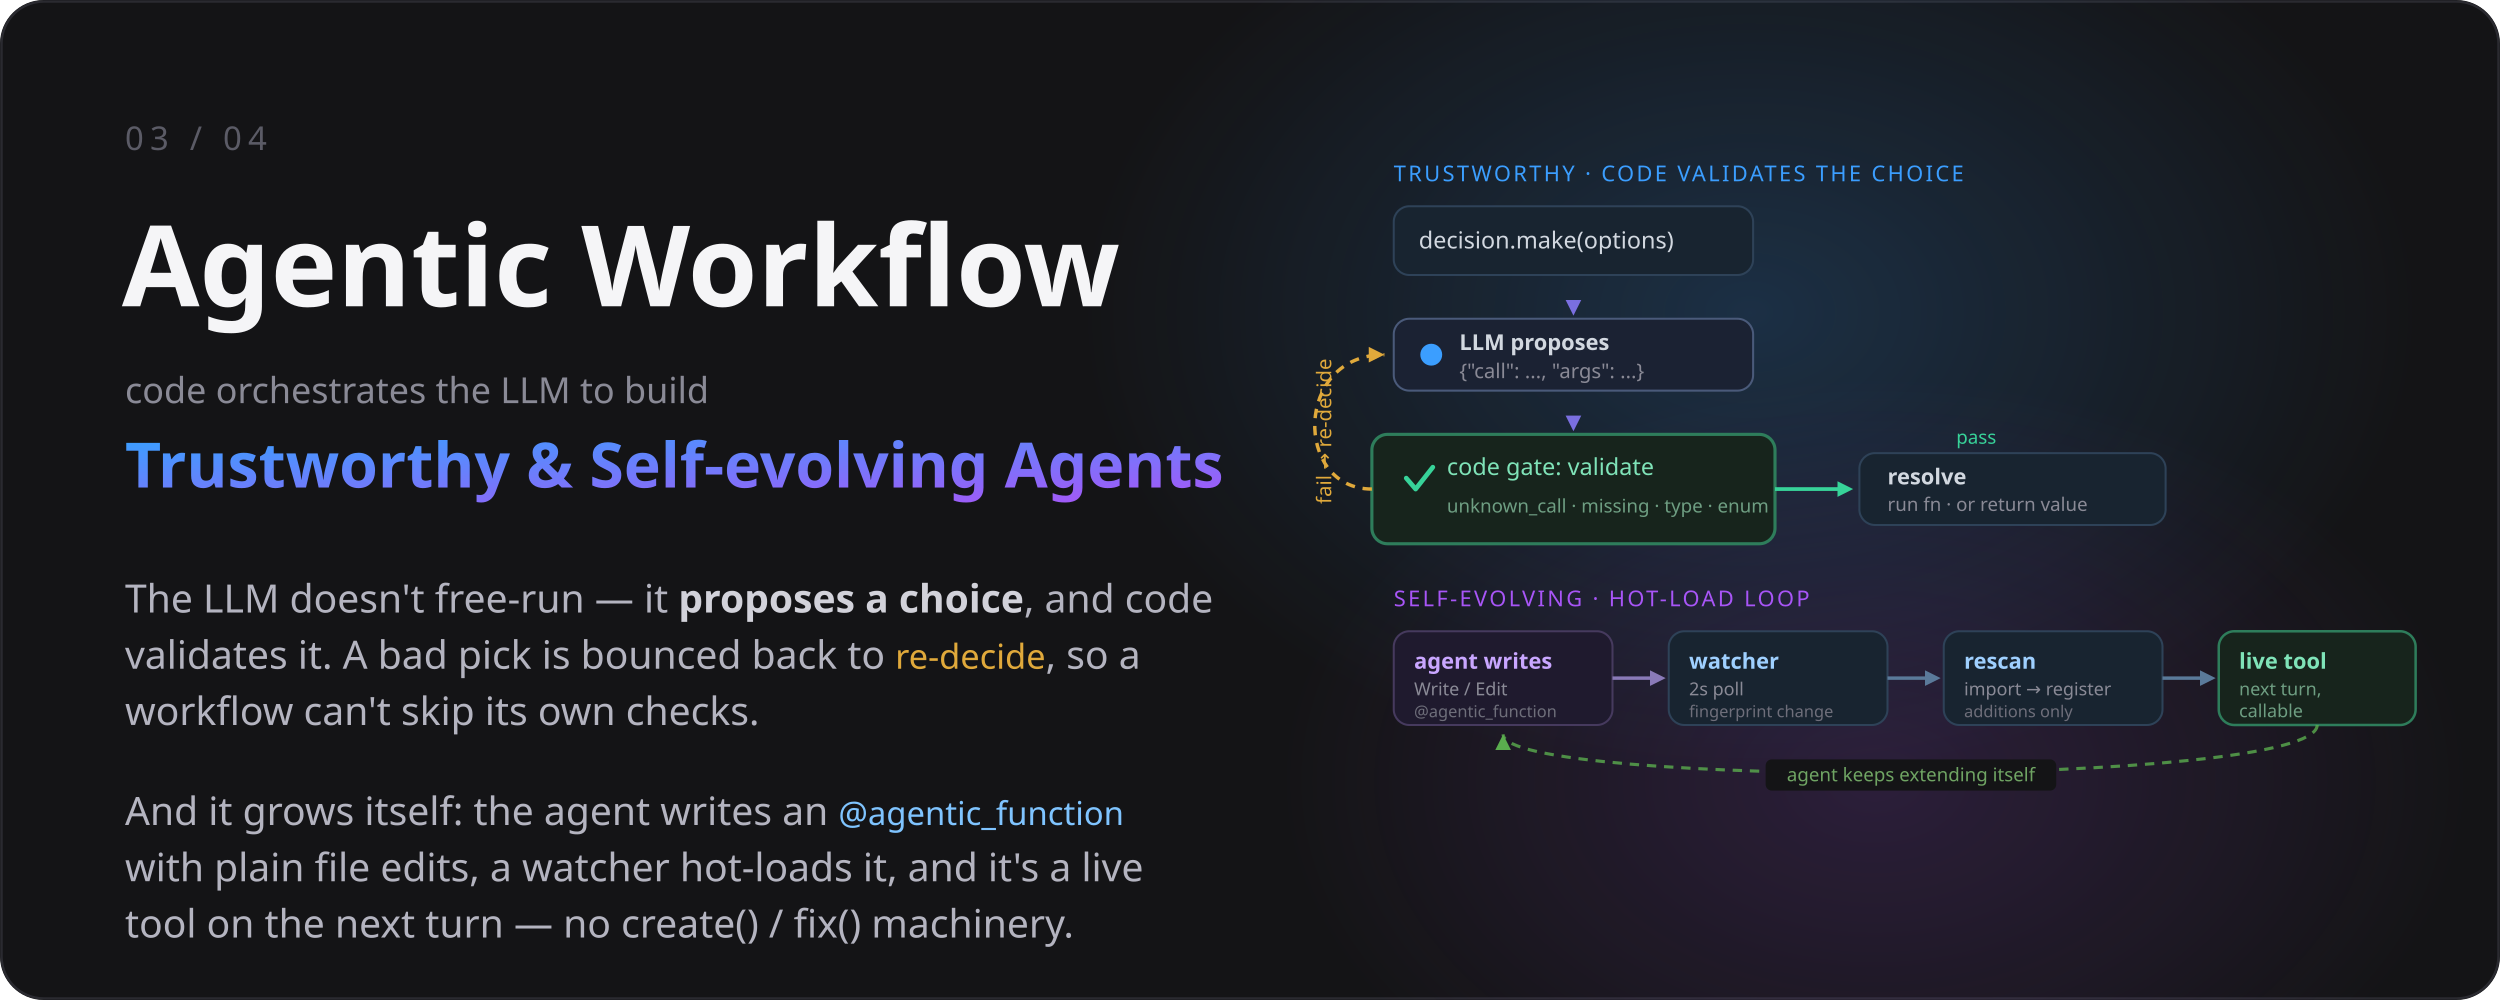
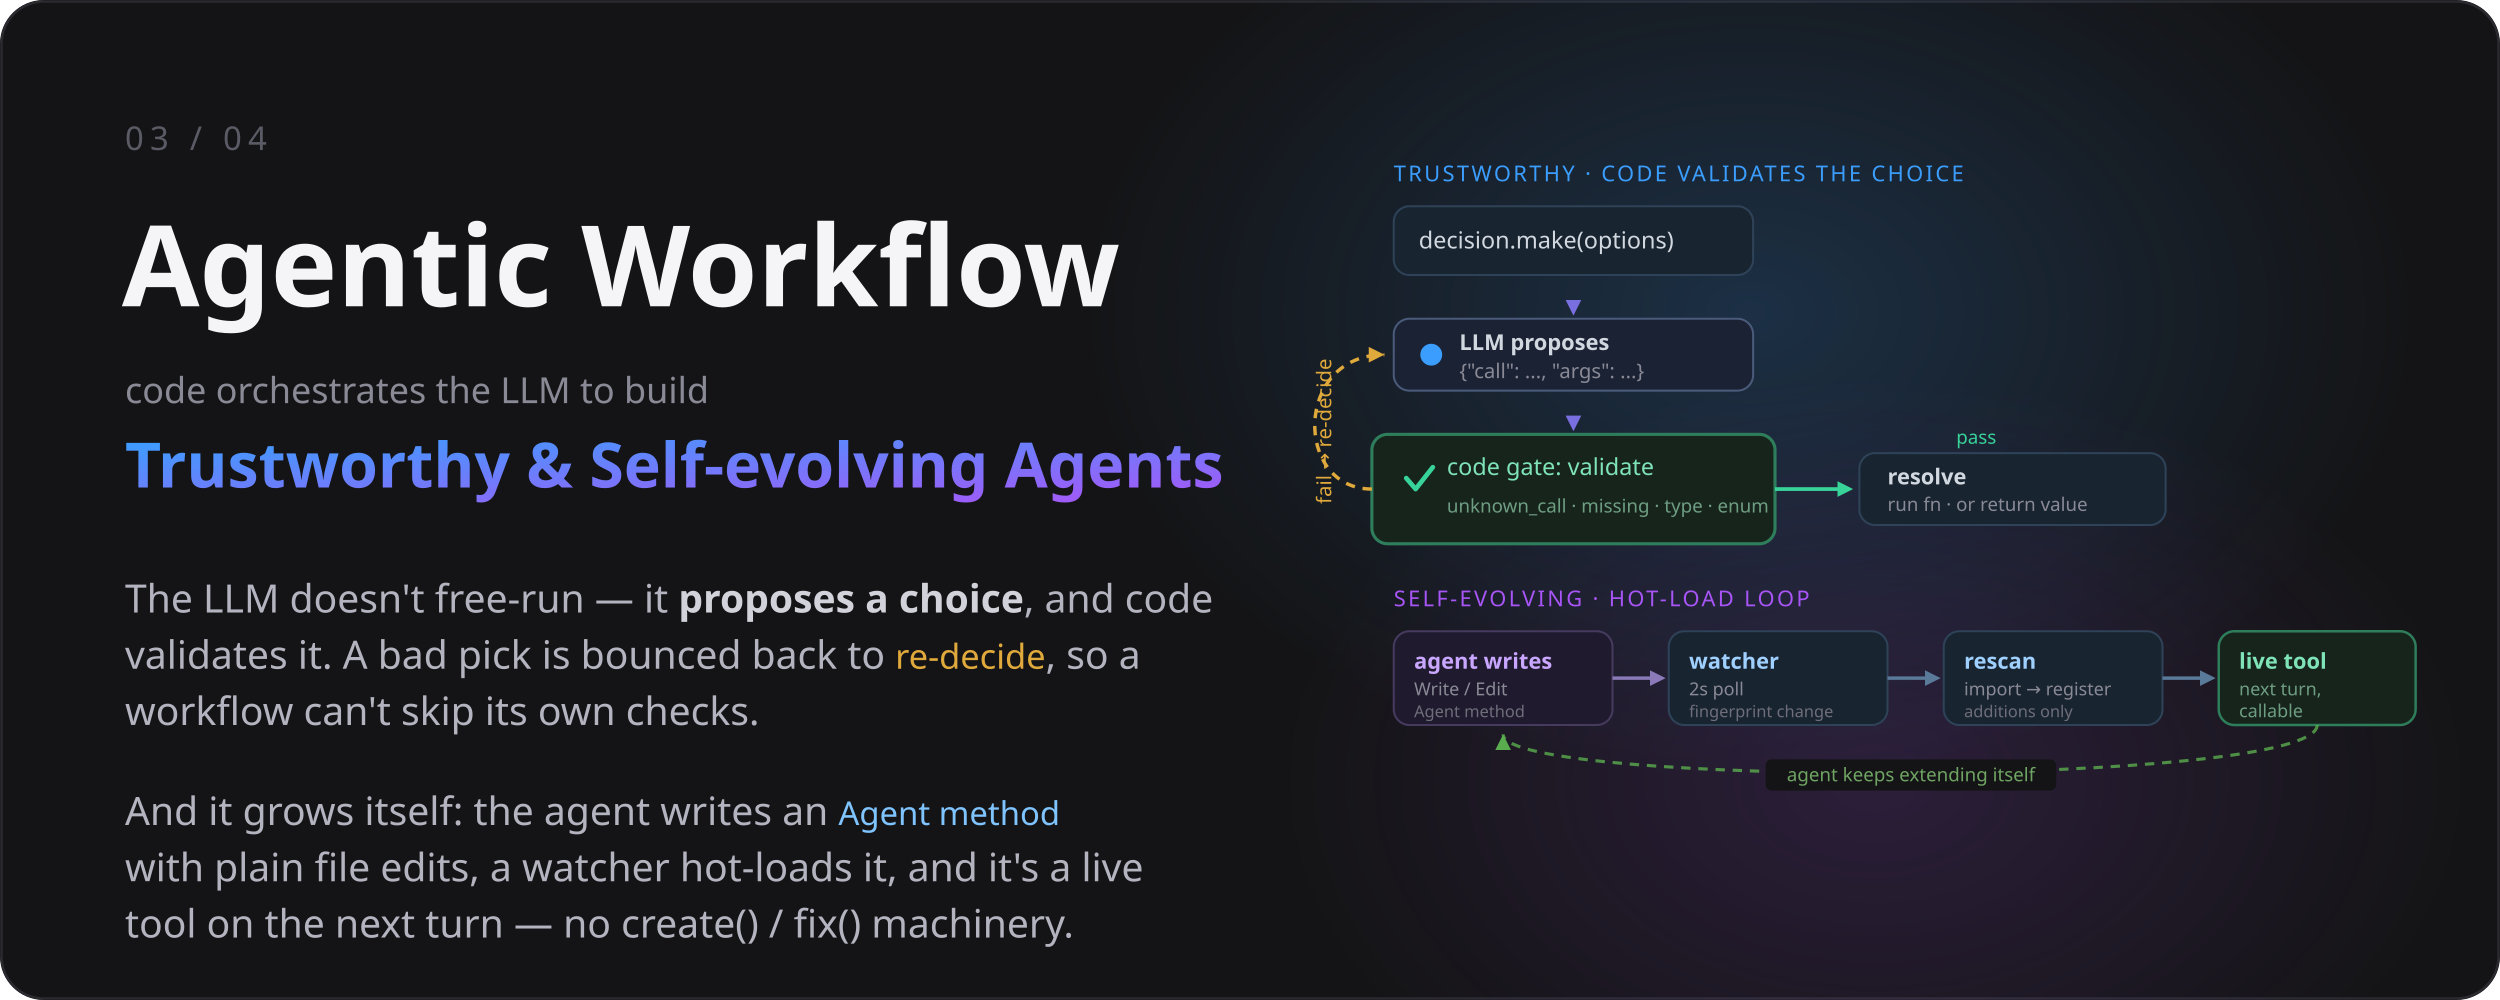
<svg xmlns="http://www.w3.org/2000/svg" width="1600" height="640" viewBox="0 0 1600 640">
  <defs>
    <linearGradient id="bp" x1="0" y1="0" x2="1" y2="1">
      <stop offset="0" stop-color="#3B9EFF" />
      <stop offset="1" stop-color="#A855F7" />
    </linearGradient>
    <radialGradient id="glow" cx="0.5" cy="0.5" r="0.5">
      <stop offset="0" stop-color="#3B9EFF" stop-opacity="0.20" />
      <stop offset="1" stop-color="#3B9EFF" stop-opacity="0" />
    </radialGradient>
    <radialGradient id="glow2" cx="0.5" cy="0.5" r="0.5">
      <stop offset="0" stop-color="#A855F7" stop-opacity="0.16" />
      <stop offset="1" stop-color="#A855F7" stop-opacity="0" />
    </radialGradient>
  </defs>
  <rect width="1600" height="640" rx="28" fill="#141416" />
  <rect x="1" y="1" width="1598" height="638" rx="27" fill="none" stroke="#2A2A30" stroke-width="1.5" />
  <ellipse cx="1120" cy="200" rx="430" ry="300" fill="url(#glow)" />
  <ellipse cx="1200" cy="500" rx="380" ry="260" fill="url(#glow2)" />
  <text x="80" y="96" font-family="Geist Mono" font-size="21" fill="#5B5B66" letter-spacing="4">03 / 04</text>
  <text x="78" y="196" font-family="Instrument Sans" font-weight="700" font-size="72" fill="#F5F5F7">Agentic Workflow</text>
  <text x="80" y="258" font-family="Geist Mono" font-size="23" fill="#8A8A96">code orchestrates the LLM to build</text>
  <text x="80" y="312" font-family="Instrument Sans" font-weight="700" font-size="40" fill="url(#bp)">Trustworthy &amp; Self-evolving Agents</text>
  <text x="80" y="392" font-family="Instrument Sans" font-size="25" fill="#B4B4C0">The LLM doesn't free-run — it <tspan font-weight="700" fill="#D2D2DA">proposes a choice</tspan>, and code</text>
  <text x="80" y="428" font-family="Instrument Sans" font-size="25" fill="#B4B4C0">validates it. A bad pick is bounced back to <tspan font-family="Geist Mono" font-size="22" fill="#E0A93B">re-decide</tspan>, so a</text>
  <text x="80" y="464" font-family="Instrument Sans" font-size="25" fill="#B4B4C0">workflow can't skip its own checks.</text>
-   <text x="80" y="528" font-family="Instrument Sans" font-size="25" fill="#B4B4C0">And it grows itself: the agent writes an <tspan font-family="Geist Mono" font-size="21" fill="#7FC4FF">@agentic_function</tspan>
+   <text x="80" y="528" font-family="Instrument Sans" font-size="25" fill="#B4B4C0">And it grows itself: the agent writes an <tspan font-family="Geist Mono" font-size="21" fill="#7FC4FF">Agent method</tspan>
  </text>
  <text x="80" y="564" font-family="Instrument Sans" font-size="25" fill="#B4B4C0">with plain file edits, a watcher hot-loads it, and it's a live</text>
  <text x="80" y="600" font-family="Instrument Sans" font-size="25" fill="#B4B4C0">tool on the next turn — no create() / fix() machinery.</text>
  <g transform="translate(892,116)">
    <text x="0" y="0" font-family="Geist Mono" font-size="14" fill="#3B9EFF" letter-spacing="1.5">TRUSTWORTHY · CODE VALIDATES THE CHOICE</text>
    <g>
      <rect x="0" y="16" width="230" height="44" rx="10" fill="#182430" stroke="#2E4258" stroke-width="1.3" />
      <text x="16" y="43" font-family="Geist Mono" font-size="15" fill="#D2D8E0">decision.make(options)</text>
    </g>
    <path d="M115 60 L115 78" stroke="url(#bp)" stroke-width="2.4" fill="none" />
    <polygon points="115,86 110,76 120,76" fill="#7A6FE0" />
    <g>
      <rect x="0" y="88" width="230" height="46" rx="10" fill="#1B2233" stroke="#4A5A7A" stroke-width="1.3" />
      <circle cx="24" cy="111" r="7" fill="#3B9EFF" />
      <text x="42" y="108" font-family="Instrument Sans" font-weight="700" font-size="14" fill="#D2D8E0">LLM proposes</text>
      <text x="42" y="126" font-family="Geist Mono" font-size="13" fill="#8A8A96">{"call": ..., "args": ...}</text>
    </g>
    <path d="M115 134 L115 152" stroke="url(#bp)" stroke-width="2.4" fill="none" />
    <polygon points="115,160 110,150 120,150" fill="#7A6FE0" />
    <g>
      <rect x="-14" y="162" width="258" height="70" rx="10" fill="#17241C" stroke="#2E7D5B" stroke-width="2" />
      <path d="M8 190 l6 7 l11 -14" stroke="#37D399" stroke-width="3" fill="none" stroke-linecap="round" stroke-linejoin="round" />
      <text x="34" y="188" font-family="Geist Mono" font-size="15" fill="#7FE3B8">code gate: validate</text>
      <text x="34" y="212" font-family="Geist Mono" font-size="12" fill="#6E9E82">unknown_call · missing · type · enum</text>
    </g>
    <path d="M-14 197 C -64 197, -64 111, -6 111" fill="none" stroke="#E0A93B" stroke-width="2.2" stroke-dasharray="6 5" />
    <polygon points="-6,111 -16,106 -16,116" fill="#E0A93B" />
    <text x="-40" y="160" font-family="Geist Mono" font-size="13" fill="#E0A93B" text-anchor="middle" transform="rotate(-90,-40,160)">fail → re-decide</text>
    <path d="M244 197 L286 197" stroke="#37D399" stroke-width="2.4" fill="none" />
    <polygon points="294,197 284,192 284,202" fill="#37D399" />
    <g>
      <rect x="298" y="174" width="196" height="46" rx="10" fill="#182430" stroke="#2E4258" stroke-width="1.3" />
      <text x="316" y="194" font-family="Instrument Sans" font-weight="700" font-size="14" fill="#D2D8E0">resolve</text>
      <text x="316" y="211" font-family="Geist Mono" font-size="12" fill="#8A8A96">run fn · or return value</text>
    </g>
    <text x="360" y="168" font-family="Geist Mono" font-size="12" fill="#37D399">pass</text>
  </g>
  <g transform="translate(892,388)">
    <text x="0" y="0" font-family="Geist Mono" font-size="14" fill="#A855F7" letter-spacing="1.5">SELF-EVOLVING · HOT-LOAD LOOP</text>
    <g>
      <rect x="0" y="16" width="140" height="60" rx="10" fill="#1F1A2E" stroke="#463A5E" stroke-width="1.3" />
      <text x="13" y="40" font-family="Instrument Sans" font-weight="700" font-size="14" fill="#C9A6FF">agent writes</text>
      <text x="13" y="57" font-family="Geist Mono" font-size="11.5" fill="#8A8A96">Write / Edit</text>
-       <text x="13" y="71" font-family="Geist Mono" font-size="10.5" fill="#6E6E7A">@agentic_function</text>
+       <text x="13" y="71" font-family="Geist Mono" font-size="10.5" fill="#6E6E7A">Agent method</text>
    </g>
    <path d="M140 46 L166 46" stroke="#8A7AB8" stroke-width="2.2" fill="none" />
    <polygon points="174,46 164,41 164,51" fill="#8A7AB8" />
    <g>
      <rect x="176" y="16" width="140" height="60" rx="10" fill="#182430" stroke="#2E4258" stroke-width="1.3" />
      <text x="189" y="40" font-family="Instrument Sans" font-weight="700" font-size="14" fill="#9FD0FF">watcher</text>
      <text x="189" y="57" font-family="Geist Mono" font-size="11.5" fill="#8A8A96">2s poll</text>
      <text x="189" y="71" font-family="Geist Mono" font-size="10.5" fill="#6E6E7A">fingerprint change</text>
    </g>
    <path d="M316 46 L342 46" stroke="#5A7A9A" stroke-width="2.2" fill="none" />
    <polygon points="350,46 340,41 340,51" fill="#5A7A9A" />
    <g>
      <rect x="352" y="16" width="140" height="60" rx="10" fill="#182430" stroke="#2E4258" stroke-width="1.3" />
      <text x="365" y="40" font-family="Instrument Sans" font-weight="700" font-size="14" fill="#9FD0FF">rescan</text>
      <text x="365" y="57" font-family="Geist Mono" font-size="11.5" fill="#8A8A96">import → register</text>
      <text x="365" y="71" font-family="Geist Mono" font-size="10.5" fill="#6E6E7A">additions only</text>
    </g>
    <path d="M492 46 L518 46" stroke="#5A7A9A" stroke-width="2.2" fill="none" />
    <polygon points="526,46 516,41 516,51" fill="#5A7A9A" />
    <g>
      <rect x="528" y="16" width="126" height="60" rx="10" fill="#17241C" stroke="#2E7D5B" stroke-width="1.6" />
      <text x="541" y="40" font-family="Instrument Sans" font-weight="700" font-size="14" fill="#7FE3B8">live tool</text>
      <text x="541" y="57" font-family="Geist Mono" font-size="11.5" fill="#6E9E82">next turn,</text>
      <text x="541" y="71" font-family="Geist Mono" font-size="11.5" fill="#6E9E82">callable</text>
    </g>
    <path d="M591 76 C 591 116, 70 116, 70 82" fill="none" stroke="#5AAD4E" stroke-width="2" stroke-dasharray="6 5" opacity="0.8" />
    <polygon points="70,82 65,92 75,92" fill="#5AAD4E" />
    <rect x="238" y="98" width="186" height="20" rx="4" fill="#141416" />
    <text x="331" y="112" font-family="Geist Mono" font-size="12" fill="#6FA463" text-anchor="middle">agent keeps extending itself</text>
  </g>
</svg>
